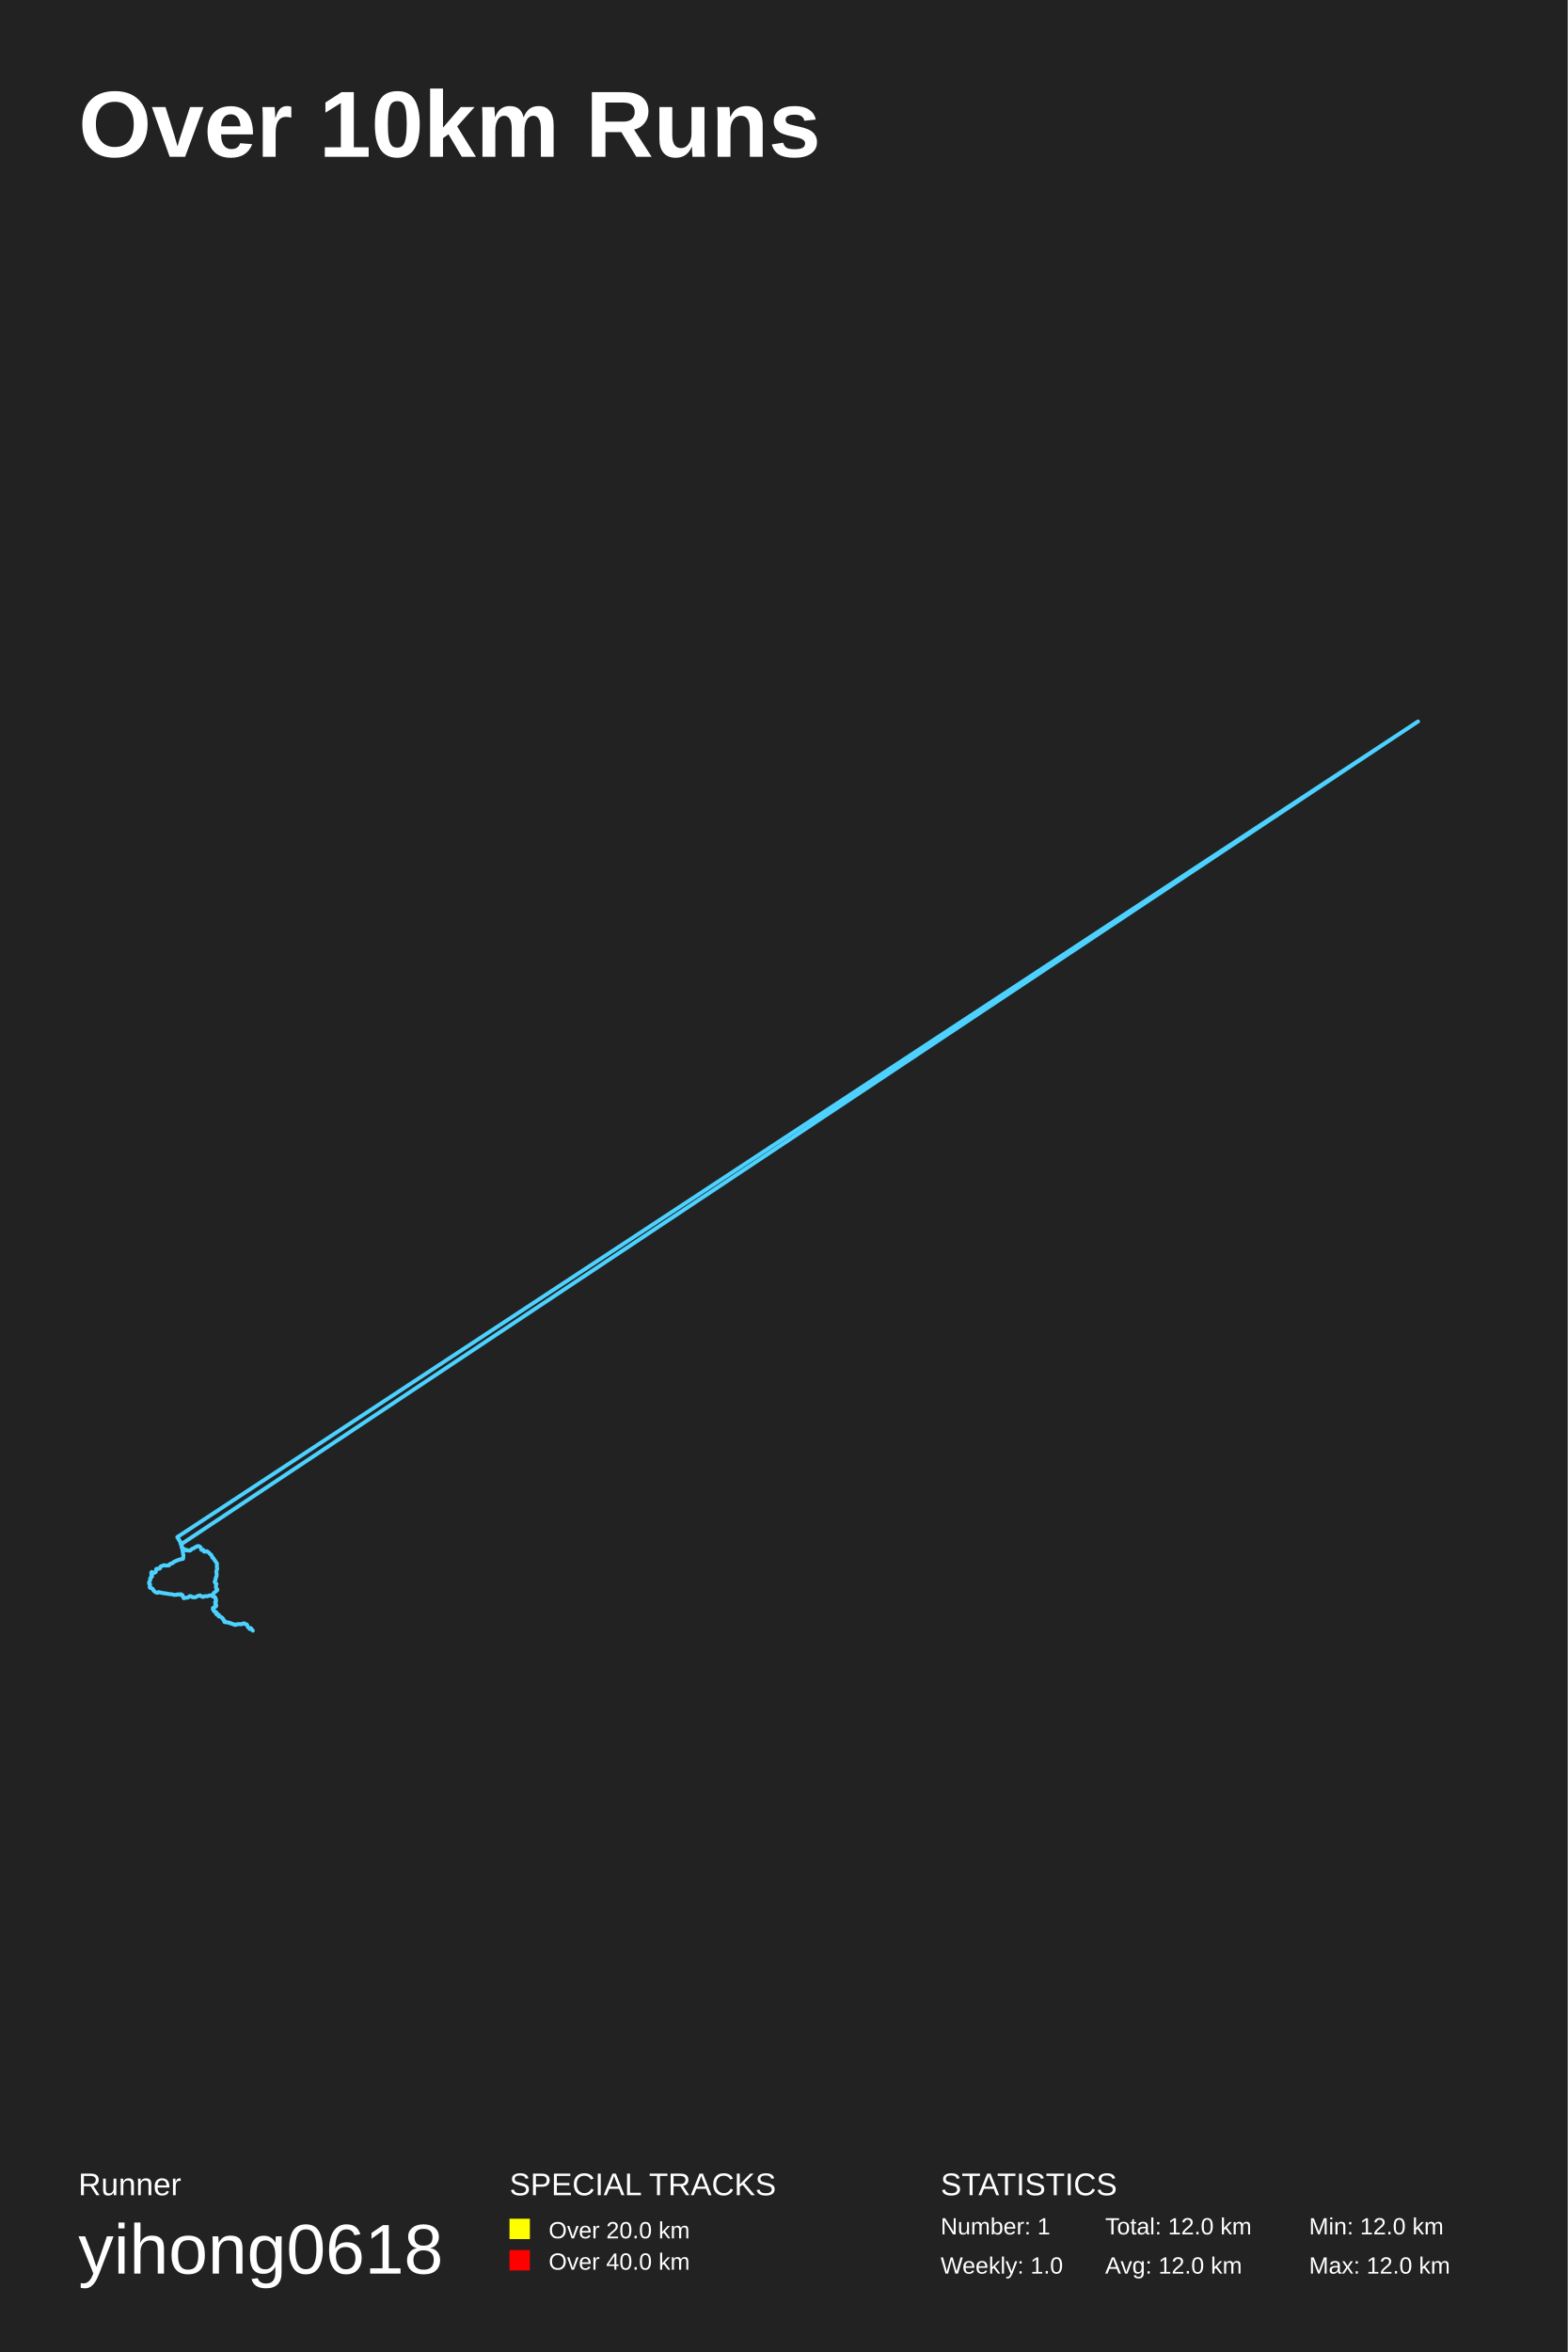
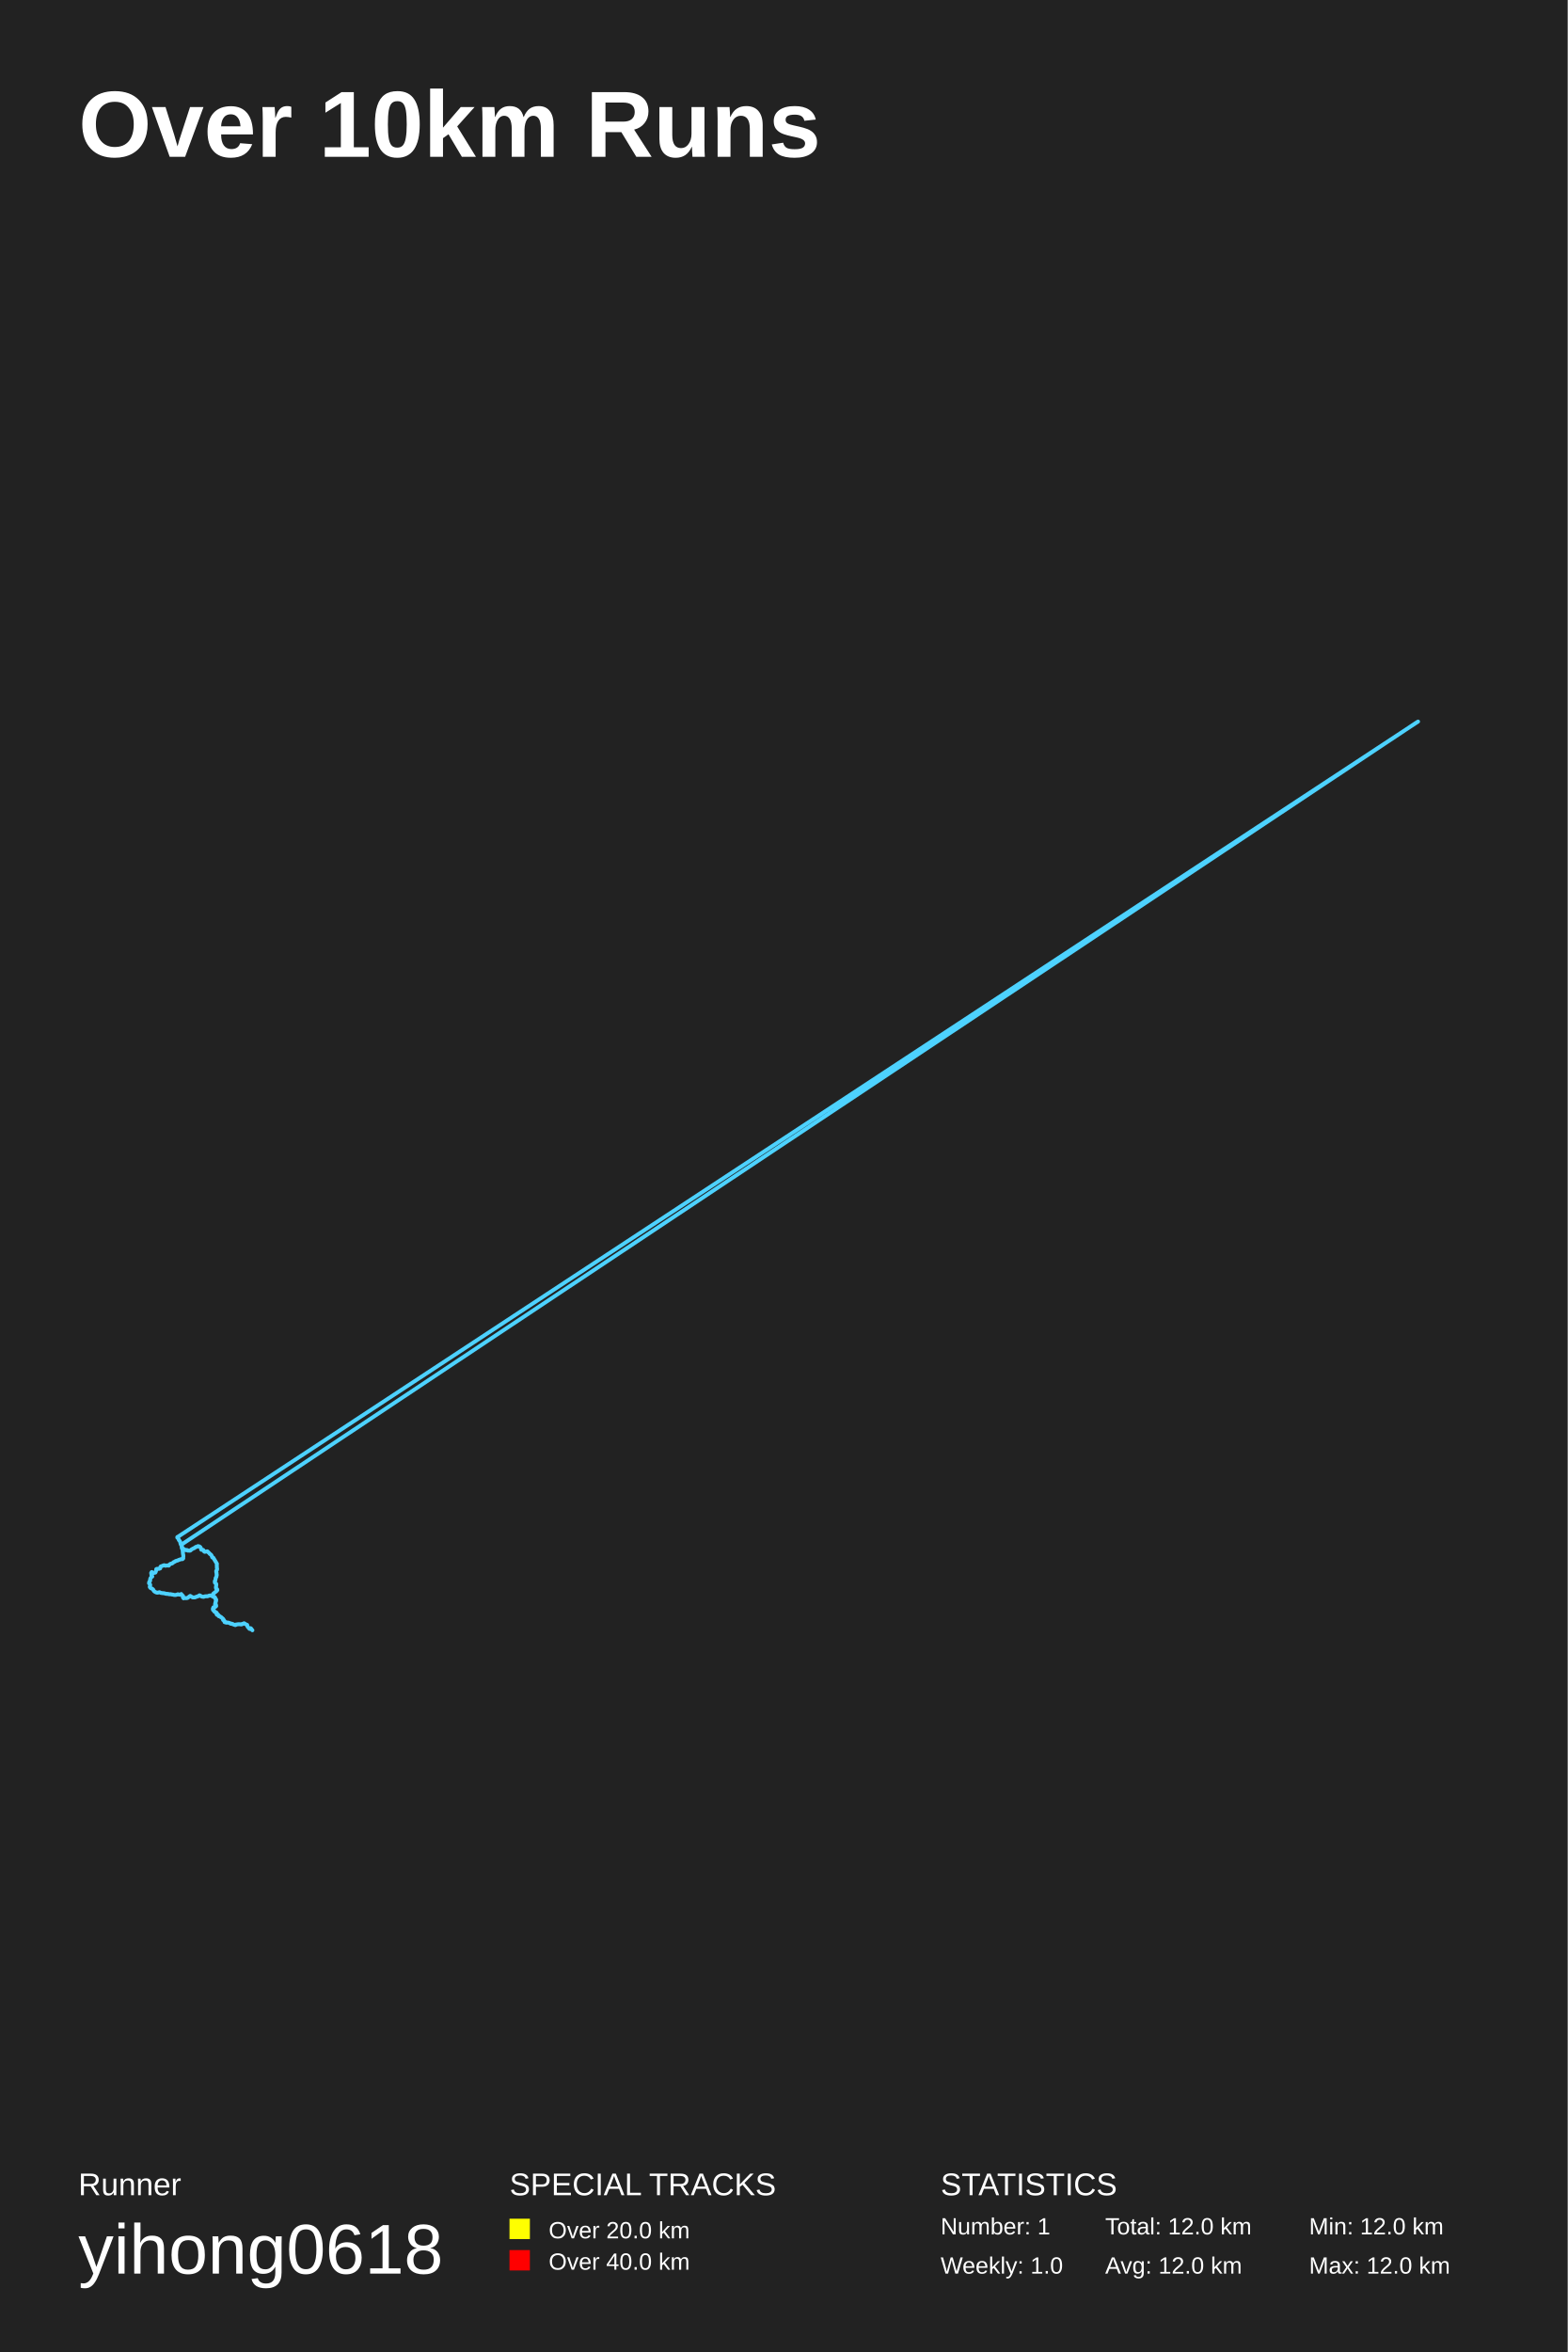
<svg xmlns="http://www.w3.org/2000/svg" baseProfile="full" height="300mm" version="1.1" viewBox="0,0,200,300" width="200mm">
  <defs />
  <rect fill="#222222" height="300" width="200" x="0" y="0" />
  <text fill="#FFFFFF" style="font-size:12px; font-family:Arial; font-weight:bold;" x="10" y="20">Over 10km Runs</text>
  <text fill="#FFFFFF" style="font-size:4px; font-family:Arial" x="10" y="280">Runner</text>
  <text fill="#FFFFFF" style="font-size:9px; font-family:Arial" x="10" y="290">yihong0618</text>
  <text fill="#FFFFFF" style="font-size:4px; font-family:Arial" x="65" y="280">SPECIAL TRACKS</text>
  <rect fill="yellow" height="2.6" width="2.6" x="65" y="283" />
  <text fill="#FFFFFF" style="font-size:3px; font-family:Arial" x="70" y="285.5">Over 20.0 km</text>
  <rect fill="red" height="2.6" width="2.6" x="65" y="287" />
  <text fill="#FFFFFF" style="font-size:3px; font-family:Arial" x="70" y="289.5">Over 40.0 km</text>
  <text fill="#FFFFFF" style="font-size:4px; font-family:Arial" x="120" y="280">STATISTICS</text>
  <text fill="#FFFFFF" style="font-size:3px; font-family:Arial" x="120" y="285">Number: 1</text>
  <text fill="#FFFFFF" style="font-size:3px; font-family:Arial" x="120" y="290">Weekly: 1.0</text>
  <text fill="#FFFFFF" style="font-size:3px; font-family:Arial" x="141" y="285">Total: 12.0 km</text>
  <text fill="#FFFFFF" style="font-size:3px; font-family:Arial" x="141" y="290">Avg: 12.0 km</text>
  <text fill="#FFFFFF" style="font-size:3px; font-family:Arial" x="167" y="285">Min: 12.0 km</text>
  <text fill="#FFFFFF" style="font-size:3px; font-family:Arial" x="167" y="290">Max: 12.0 km</text>
-   <polyline fill="none" opacity="1" points="31.125,207.069 31.025,207.106 30.911,207.132 30.802,207.185 30.697,207.18 30.602,207.154 30.469,207.164 30.336,207.175 30.179,207.175 30.056,207.254 29.918,207.254 29.78,207.159 29.642,207.127 29.514,207.096 29.367,207.048 29.224,207.001 29.086,206.938 28.958,206.938 28.74,206.911 28.645,206.89 28.573,206.706 28.521,206.648 28.431,206.49 28.345,206.411 28.25,206.284 28.188,206.242 28.07,206.195 27.918,206.179 27.832,206.058 27.87,205.932 27.737,205.947 27.595,205.895 27.623,205.705 27.519,205.647 27.4,205.61 27.31,205.494 27.224,205.384 27.157,205.242 27.167,205.094 27.352,204.994 27.5,204.936 27.557,204.762 27.485,204.678 27.471,204.541 27.443,204.372 27.538,204.246 27.566,204.099 27.504,203.977 27.485,203.809 27.376,203.703 27.214,203.646 27.224,203.656 27.248,203.656 27.214,203.661 27.229,203.661 27.219,203.661 27.214,203.667 27.214,203.661 27.157,203.614 27.138,203.461 27.153,203.366 27.229,203.261 27.305,203.171 27.376,203.108 27.504,203.013 27.623,202.908 27.704,202.84 27.718,202.734 27.623,202.645 27.566,202.534 27.547,202.392 27.566,202.281 27.566,202.16 27.618,202.023 27.49,201.949 27.462,201.881 27.386,201.77 27.447,201.591 27.509,201.486 27.509,201.333 27.557,201.175 27.623,201.054 27.633,200.912 27.642,200.791 27.623,200.669 27.599,200.58 27.604,200.459 27.642,200.269 27.704,200.143 27.699,200.021 27.661,199.879 27.671,199.726 27.675,199.547 27.675,199.421 27.167,198.683 27.081,198.662 27.053,198.546 27.024,198.467 27.001,198.431 26.967,198.352 26.906,198.299 26.83,198.241 26.758,198.183 26.711,198.115 26.635,198.041 26.516,197.946 26.44,197.872 26.383,197.856 26.25,197.893 26.169,197.92 26.036,197.909 25.989,197.804 25.951,197.709 25.87,197.661 25.742,197.698 25.708,197.635 25.713,197.614 25.713,197.63 25.694,197.661 25.68,197.64 25.685,197.64 25.67,197.661 25.675,197.64 25.699,197.614 25.685,197.588 25.623,197.472 25.609,197.403 25.566,197.33 25.528,197.314 25.447,197.266 25.39,197.214 25.305,197.214 25.267,197.208 25.257,197.198 25.157,197.235 25.086,197.293 25.029,197.282 24.967,197.324 24.882,197.372 24.825,197.424 24.768,197.445 24.706,197.488 24.654,197.498 24.54,197.556 24.44,197.593 24.354,197.698 24.255,197.777 24.145,197.777 24.079,197.777 23.979,197.767 23.96,197.751 23.965,197.741 23.984,197.751 23.941,197.777 23.884,197.714 23.808,197.683 23.742,197.741 23.67,197.667 23.575,197.698 23.49,197.625 23.428,197.54 23.361,197.503 23.347,197.509 23.319,197.445 23.252,197.377 23.19,197.409 23.209,197.382 23.171,197.356 23.186,197.256 23.195,197.187 23.133,197.124 23.114,197.061 23.076,196.987 23.043,196.908 23.01,196.792 22.996,196.618 22.92,196.55 22.882,196.46 22.81,196.408 22.791,196.313 22.72,196.213 22.682,196.129 22.668,196.107 22.635,196.113 22.649,196.113 22.639,196.107 22.644,196.102 22.644,196.097 22.682,196.081 22.696,196.028 22.687,196.071 22.639,196.044 22.625,196.055 22.62,196.06 22.625,196.049 22.625,196.049 22.63,196.044 22.63,196.044 22.644,196.039 180.91,92.025 180.815,92.083 180.815,92.083 180.815,92.083 180.724,92.141 23.091,196.987 23.129,197.114 23.186,197.198 23.167,197.309 23.186,197.435 23.243,197.535 23.295,197.651 23.295,197.804 23.319,197.935 23.357,198.13 23.376,198.283 23.395,198.415 23.38,198.589 23.38,198.72 23.347,198.826 23.171,198.863 23.01,198.905 22.867,198.931 22.734,198.984 22.578,199.047 22.44,199.094 22.354,199.142 22.231,199.205 22.107,199.268 22.079,199.326 22.05,199.342 22.031,199.347 21.979,199.405 21.884,199.426 21.765,199.437 21.665,199.516 21.618,199.563 21.57,199.663 21.452,199.679 21.376,199.658 21.238,199.684 21.128,199.7 21.024,199.658 20.929,199.642 20.824,199.684 20.758,199.69 20.677,199.748 20.563,199.769 20.487,199.821 20.43,199.916 20.44,200 20.397,200.058 20.349,200.079 20.307,200.09 20.202,200.111 20.107,200.079 19.983,200.106 19.912,200.143 19.931,200.185 19.922,200.285 19.907,200.332 19.893,200.38 19.879,200.443 19.855,200.527 19.741,200.601 19.651,200.601 19.584,200.638 19.485,200.69 19.428,200.659 19.375,200.606 19.361,200.611 19.318,200.569 19.356,200.553 19.371,200.506 19.333,200.543 19.295,200.564 19.328,200.69 19.309,200.885 19.399,201.012 19.375,201.128 19.242,201.191 19.152,201.365 19.176,201.528 19.086,201.686 19.01,201.855 19.038,202.039 19.157,202.092 19.119,202.192 19.119,202.313 19.105,202.487 19.204,202.55 19.371,202.597 19.504,202.682 19.575,202.85 19.713,202.992 19.893,203.108 20.083,203.171 20.24,203.071 20.425,203.119 20.63,203.166 20.81,203.203 21.01,203.229 21.114,203.229 21.238,203.272 21.39,203.277 21.528,203.319 21.684,203.335 21.846,203.335 21.988,203.372 22.14,203.414 22.297,203.424 22.492,203.43 22.649,203.351 22.772,203.361 22.934,203.414 23.062,203.335 23.143,203.377 23.295,203.472 23.328,203.651 23.404,203.772 23.452,203.856 23.646,203.793 23.837,203.793 24.05,203.73 24.183,203.588 24.383,203.603 24.511,203.709 24.734,203.74 24.915,203.735 25.053,203.667 25.214,203.577 25.395,203.53 25.504,203.488 25.656,203.577 25.794,203.667 25.936,203.688 26.046,203.624 26.212,203.577 26.397,203.614 26.54,203.567 26.673,203.519 26.787,203.488 26.963,203.53 27.129,203.588 27.195,203.603 27.367,203.667 27.481,203.798 27.533,203.967 27.552,204.12 27.547,204.293 27.519,204.473 27.466,204.636 27.599,204.773 27.528,204.926 27.357,204.978 27.238,205.115 27.2,205.278 27.319,205.431 27.409,205.589 27.609,205.652 27.647,205.8 27.718,205.916 27.889,205.942 27.96,206.105 28.136,206.216 28.298,206.321 28.426,206.432 28.497,206.59 28.635,206.716 28.735,206.885 28.934,206.938 29.105,206.938 29.276,206.99 29.466,207.064 29.628,207.127 29.809,207.18 29.946,207.254 30.113,207.217 30.274,207.196 30.469,207.159 30.649,207.154 30.797,207.159 30.954,207.106 31.068,207.053 31.215,207.075 31.338,207.175 31.476,207.201 31.552,207.312 31.581,207.449 31.69,207.591 31.794,207.68 31.847,207.775 31.913,207.77 31.961,207.712 31.994,207.659 32.065,207.765 32.16,207.886 32.26,207.996" stroke="#4DD2FF" stroke-dasharray="none" stroke-linecap="round" stroke-linejoin="round" stroke-width="0.5" />
+   <polyline fill="none" opacity="1" points="31.077,207.082 30.973,207.135 30.863,207.177 30.749,207.209 30.654,207.177 30.545,207.167 30.417,207.167 30.269,207.193 30.117,207.209 29.989,207.272 29.87,207.23 29.695,207.167 29.595,207.119 29.428,207.109 29.314,207.03 29.167,206.982 29.02,206.951 28.896,206.977 28.649,206.903 28.63,206.798 28.559,206.693 28.464,206.635 28.417,206.445 28.283,206.34 28.236,206.292 28.127,206.245 28.027,206.182 27.894,206.14 27.861,206.024 27.808,205.939 27.671,205.966 27.614,205.808 27.595,205.666 27.471,205.644 27.352,205.571 27.291,205.455 27.176,205.355 27.153,205.197 27.234,205.012 27.4,204.997 27.547,204.87 27.547,204.728 27.438,204.628 27.466,204.491 27.504,204.333 27.533,204.185 27.571,204.049 27.471,203.927 27.433,203.769 27.333,203.669 27.229,203.664 27.243,203.669 27.234,203.675 27.219,203.675 27.229,203.664 27.21,203.68 27.214,203.685 27.214,203.68 27.124,203.553 27.138,203.432 27.181,203.316 27.257,203.232 27.338,203.174 27.438,203.09 27.557,203 27.671,202.895 27.728,202.805 27.694,202.7 27.58,202.626 27.538,202.468 27.566,202.363 27.576,202.258 27.599,202.105 27.561,201.984 27.481,201.936 27.414,201.868 27.405,201.673 27.471,201.573 27.5,201.441 27.509,201.273 27.604,201.141 27.628,200.993 27.656,200.877 27.623,200.751 27.633,200.635 27.595,200.535 27.585,200.382 27.675,200.245 27.699,200.108 27.666,199.971 27.671,199.824 27.656,199.661 27.675,199.46 27.205,198.681 27.138,198.681 27.067,198.628 27.034,198.523 27.015,198.46 26.986,198.407 26.944,198.338 26.877,198.265 26.801,198.233 26.754,198.191 26.687,198.096 26.578,198.007 26.502,197.906 26.431,197.87 26.326,197.906 26.222,197.917 26.112,197.938 26.017,197.875 25.974,197.769 25.922,197.696 25.808,197.675 25.704,197.68 25.699,197.648 25.746,197.643 25.732,197.627 25.699,197.654 25.666,197.654 25.694,197.648 25.694,197.659 25.694,197.648 25.699,197.643 25.637,197.538 25.618,197.469 25.58,197.364 25.542,197.332 25.499,197.295 25.433,197.248 25.343,197.253 25.295,197.211 25.262,197.216 25.2,197.232 25.129,197.274 25.067,197.316 24.982,197.311 24.934,197.359 24.844,197.401 24.801,197.459 24.739,197.469 24.668,197.511 24.597,197.543 24.502,197.596 24.392,197.664 24.312,197.759 24.212,197.796 24.131,197.78 24.022,197.78 23.946,197.78 23.965,197.754 23.965,197.769 23.965,197.759 23.913,197.759 23.851,197.701 23.794,197.701 23.699,197.727 23.637,197.675 23.542,197.696 23.471,197.606 23.395,197.548 23.357,197.511 23.333,197.506 23.285,197.427 23.209,197.395 23.195,197.401 23.19,197.385 23.176,197.327 23.2,197.237 23.186,197.164 23.119,197.095 23.1,197.042 23.053,196.969 23.029,196.869 23.005,196.758 22.967,196.6 22.891,196.521 22.834,196.458 22.806,196.395 22.768,196.284 22.687,196.189 22.673,196.121 22.635,196.11 22.62,196.126 22.644,196.131 22.63,196.121 22.644,196.126 22.649,196.121 22.687,196.052 22.692,196.042 22.63,196.047 22.63,196.063 22.62,196.063 22.635,196.068 22.63,196.068 22.63,196.063 22.639,196.047 22.639,196.057 180.91,92.038 180.815,92.096 180.815,92.096 180.815,92.096 180.724,92.154 180.629,92.212 23.114,197.042 23.162,197.148 23.186,197.253 23.19,197.369 23.205,197.496 23.271,197.596 23.304,197.738 23.314,197.87 23.333,198.054 23.347,198.223 23.38,198.349 23.39,198.518 23.366,198.681 23.38,198.765 23.281,198.87 23.091,198.876 22.953,198.923 22.81,198.971 22.658,199.044 22.52,199.081 22.392,199.123 22.297,199.197 22.174,199.244 22.093,199.297 22.05,199.36 22.05,199.35 22.007,199.381 21.931,199.429 21.832,199.445 21.727,199.482 21.637,199.539 21.599,199.603 21.532,199.692 21.423,199.682 21.314,199.671 21.195,199.697 21.081,199.708 20.986,199.65 20.877,199.661 20.805,199.692 20.729,199.724 20.625,199.766 20.52,199.792 20.459,199.871 20.421,199.977 20.44,200.05 20.368,200.072 20.33,200.098 20.264,200.114 20.154,200.114 20.045,200.098 19.936,200.14 19.922,200.172 19.936,200.251 19.922,200.324 19.893,200.372 19.888,200.424 19.865,200.493 19.817,200.588 19.694,200.598 19.603,200.64 19.527,200.672 19.432,200.688 19.418,200.651 19.366,200.64 19.342,200.598 19.314,200.582 19.356,200.514 19.38,200.519 19.328,200.561 19.285,200.635 19.314,200.798 19.333,200.956 19.428,201.088 19.318,201.157 19.209,201.283 19.147,201.462 19.162,201.61 19.038,201.778 19.014,201.952 19.1,202.036 19.162,202.142 19.152,202.242 19.105,202.41 19.162,202.51 19.266,202.589 19.418,202.642 19.556,202.769 19.622,202.921 19.793,203.053 19.988,203.137 20.14,203.143 20.34,203.085 20.511,203.169 20.706,203.2 20.91,203.216 21.01,203.237 21.157,203.285 21.295,203.295 21.442,203.306 21.604,203.348 21.76,203.337 21.917,203.38 22.041,203.39 22.226,203.437 22.402,203.443 22.573,203.395 22.696,203.348 22.844,203.395 23.015,203.406 23.119,203.316 23.195,203.437 23.342,203.559 23.333,203.743 23.423,203.869 23.513,203.811 23.732,203.848 23.936,203.817 24.103,203.675 24.264,203.559 24.435,203.664 24.587,203.754 24.839,203.754 24.967,203.706 25.134,203.643 25.305,203.59 25.452,203.485 25.575,203.543 25.723,203.638 25.87,203.664 25.993,203.68 26.108,203.622 26.293,203.601 26.464,203.606 26.602,203.559 26.72,203.516 26.858,203.501 27.02,203.574 27.181,203.611 27.286,203.643 27.419,203.732 27.481,203.896 27.58,204.033 27.566,204.207 27.509,204.37 27.485,204.554 27.552,204.702 27.58,204.854 27.457,204.97 27.295,205.033 27.229,205.17 27.253,205.355 27.343,205.513 27.504,205.629 27.652,205.724 27.628,205.887 27.804,205.929 27.899,206.04 28.027,206.161 28.207,206.261 28.336,206.387 28.474,206.503 28.564,206.656 28.668,206.798 28.806,206.935 29.015,206.951 29.186,206.982 29.362,207.061 29.552,207.104 29.699,207.151 29.866,207.23 30.027,207.283 30.193,207.204 30.369,207.172 30.545,207.172 30.711,207.183 30.859,207.151 31.015,207.104 31.139,207.046 31.272,207.125 31.381,207.198 31.533,207.256 31.552,207.388 31.619,207.53 31.737,207.641 31.818,207.757 31.904,207.783 31.966,207.767 31.97,207.678 32.032,207.72 32.103,207.83 32.198,207.941" stroke="#4DD2FF" stroke-dasharray="none" stroke-linecap="round" stroke-linejoin="round" stroke-width="0.5" />
</svg>
